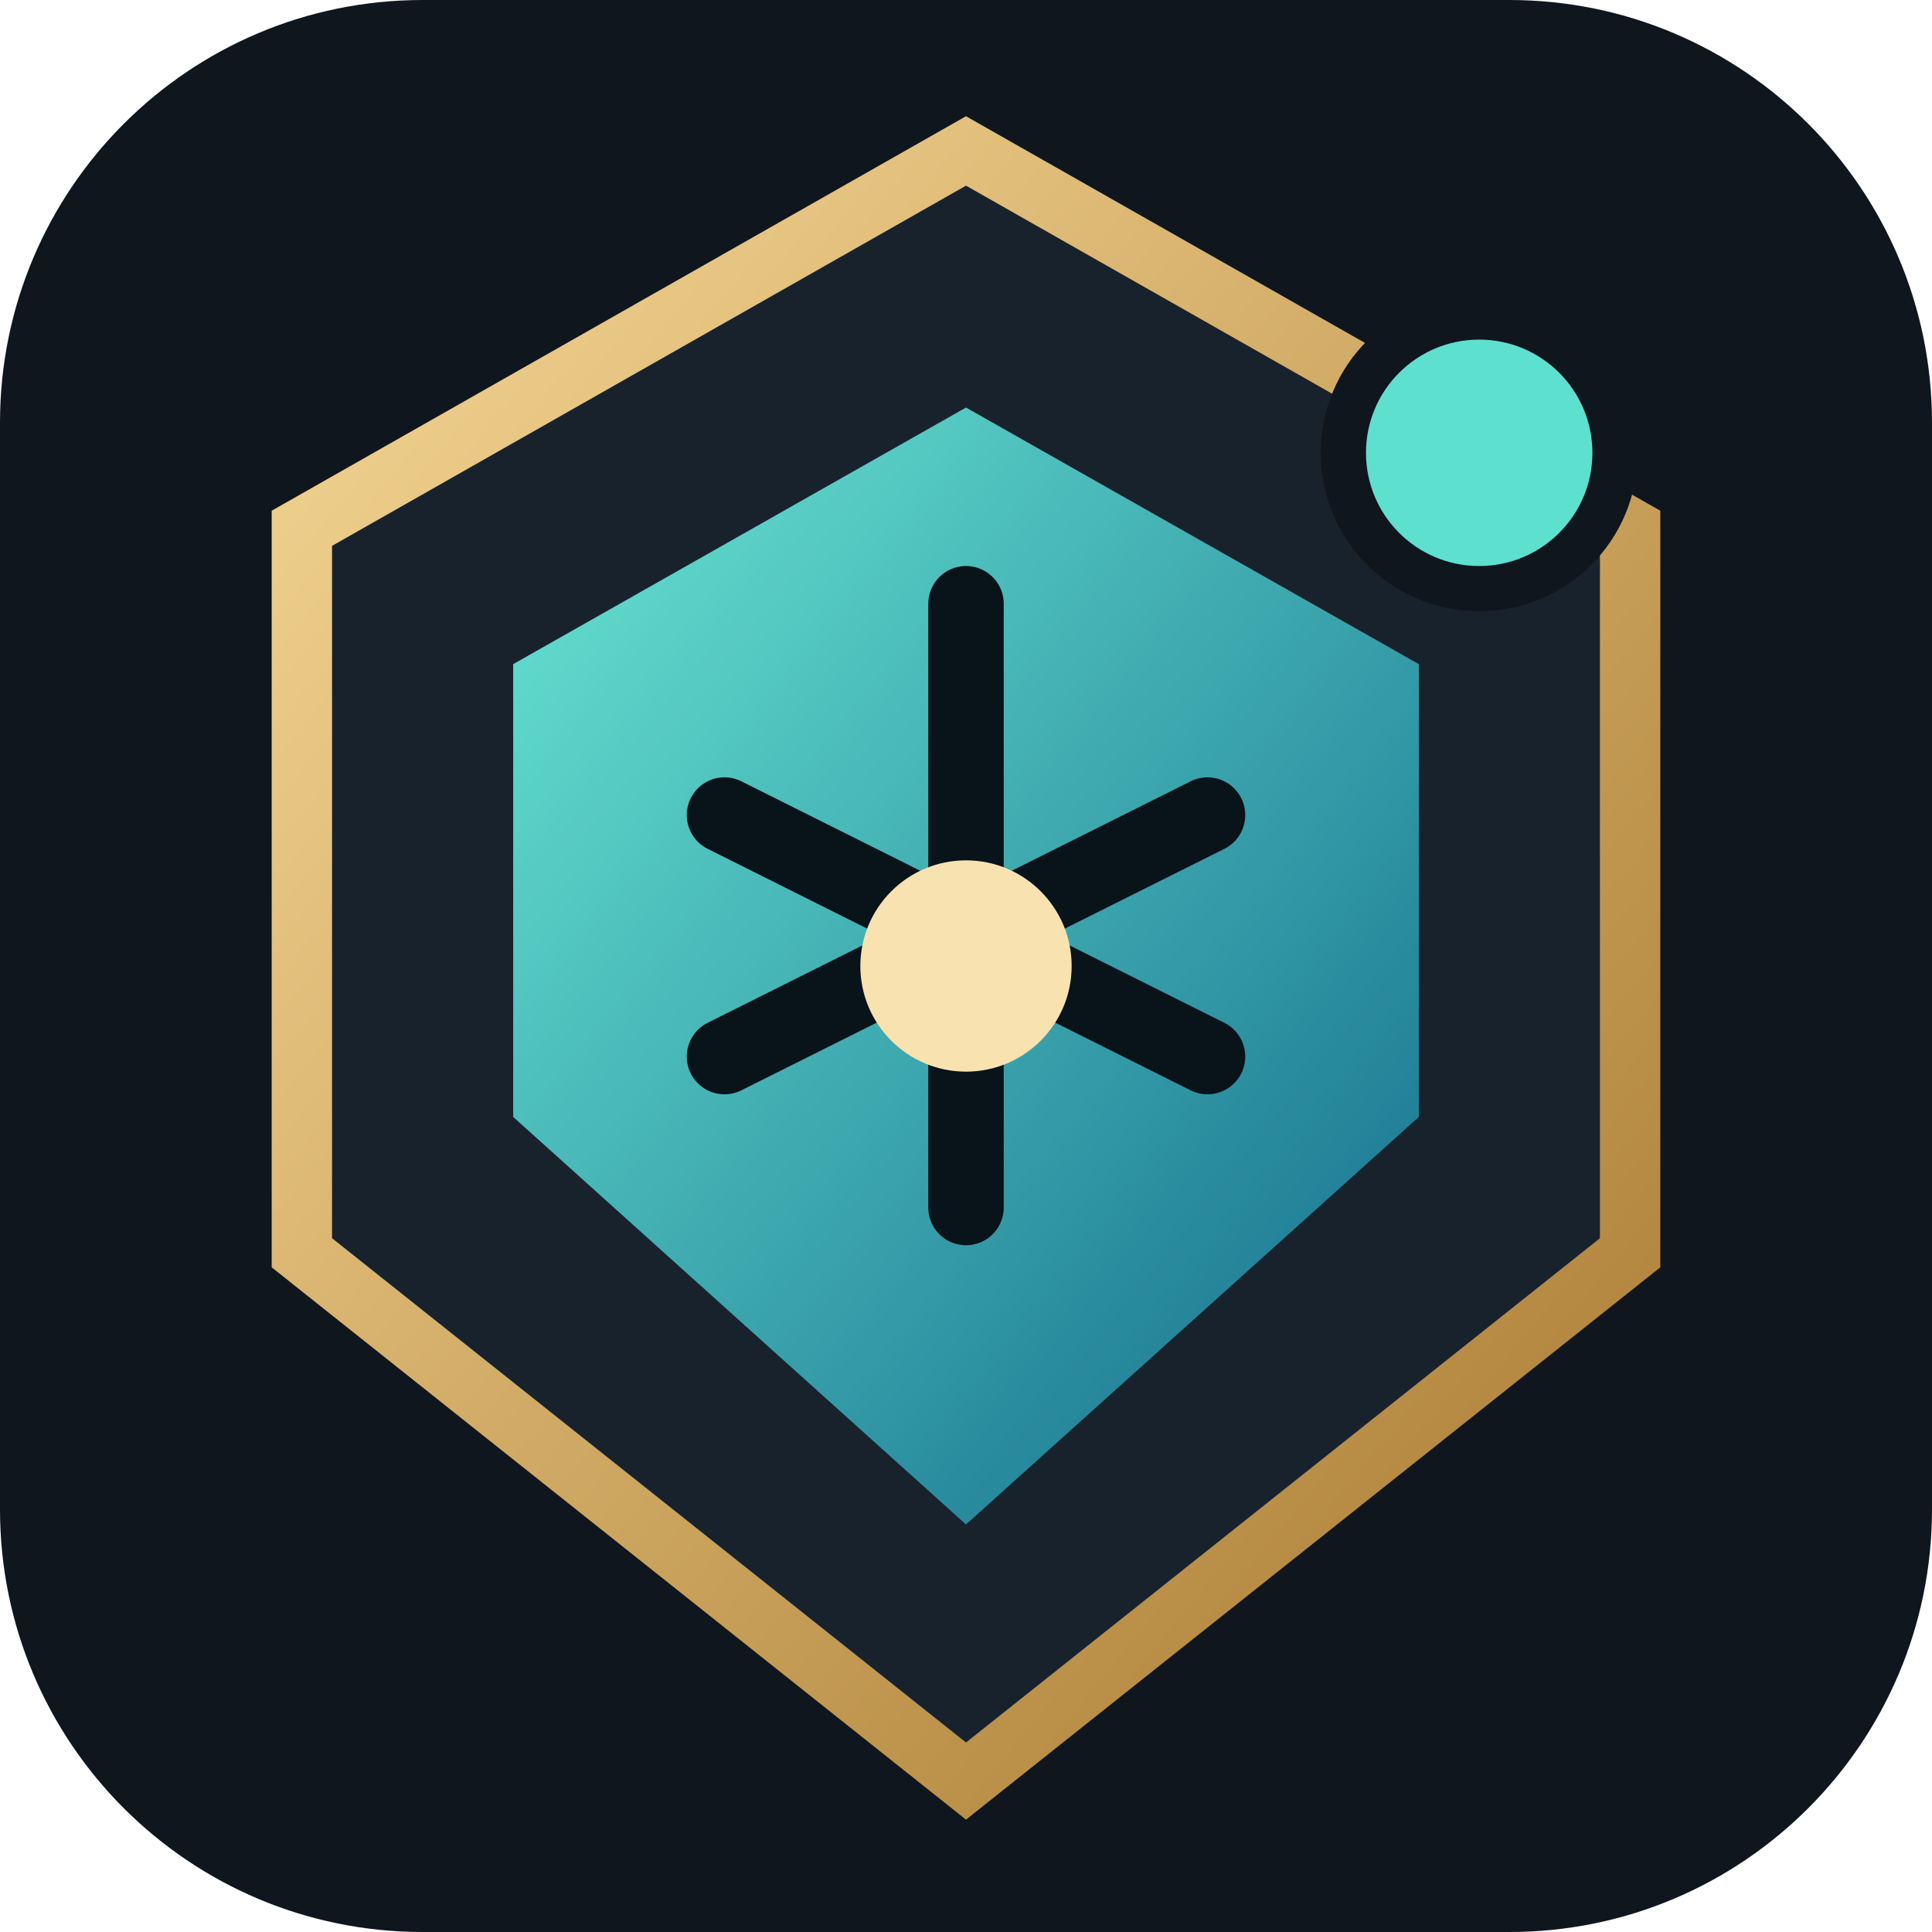
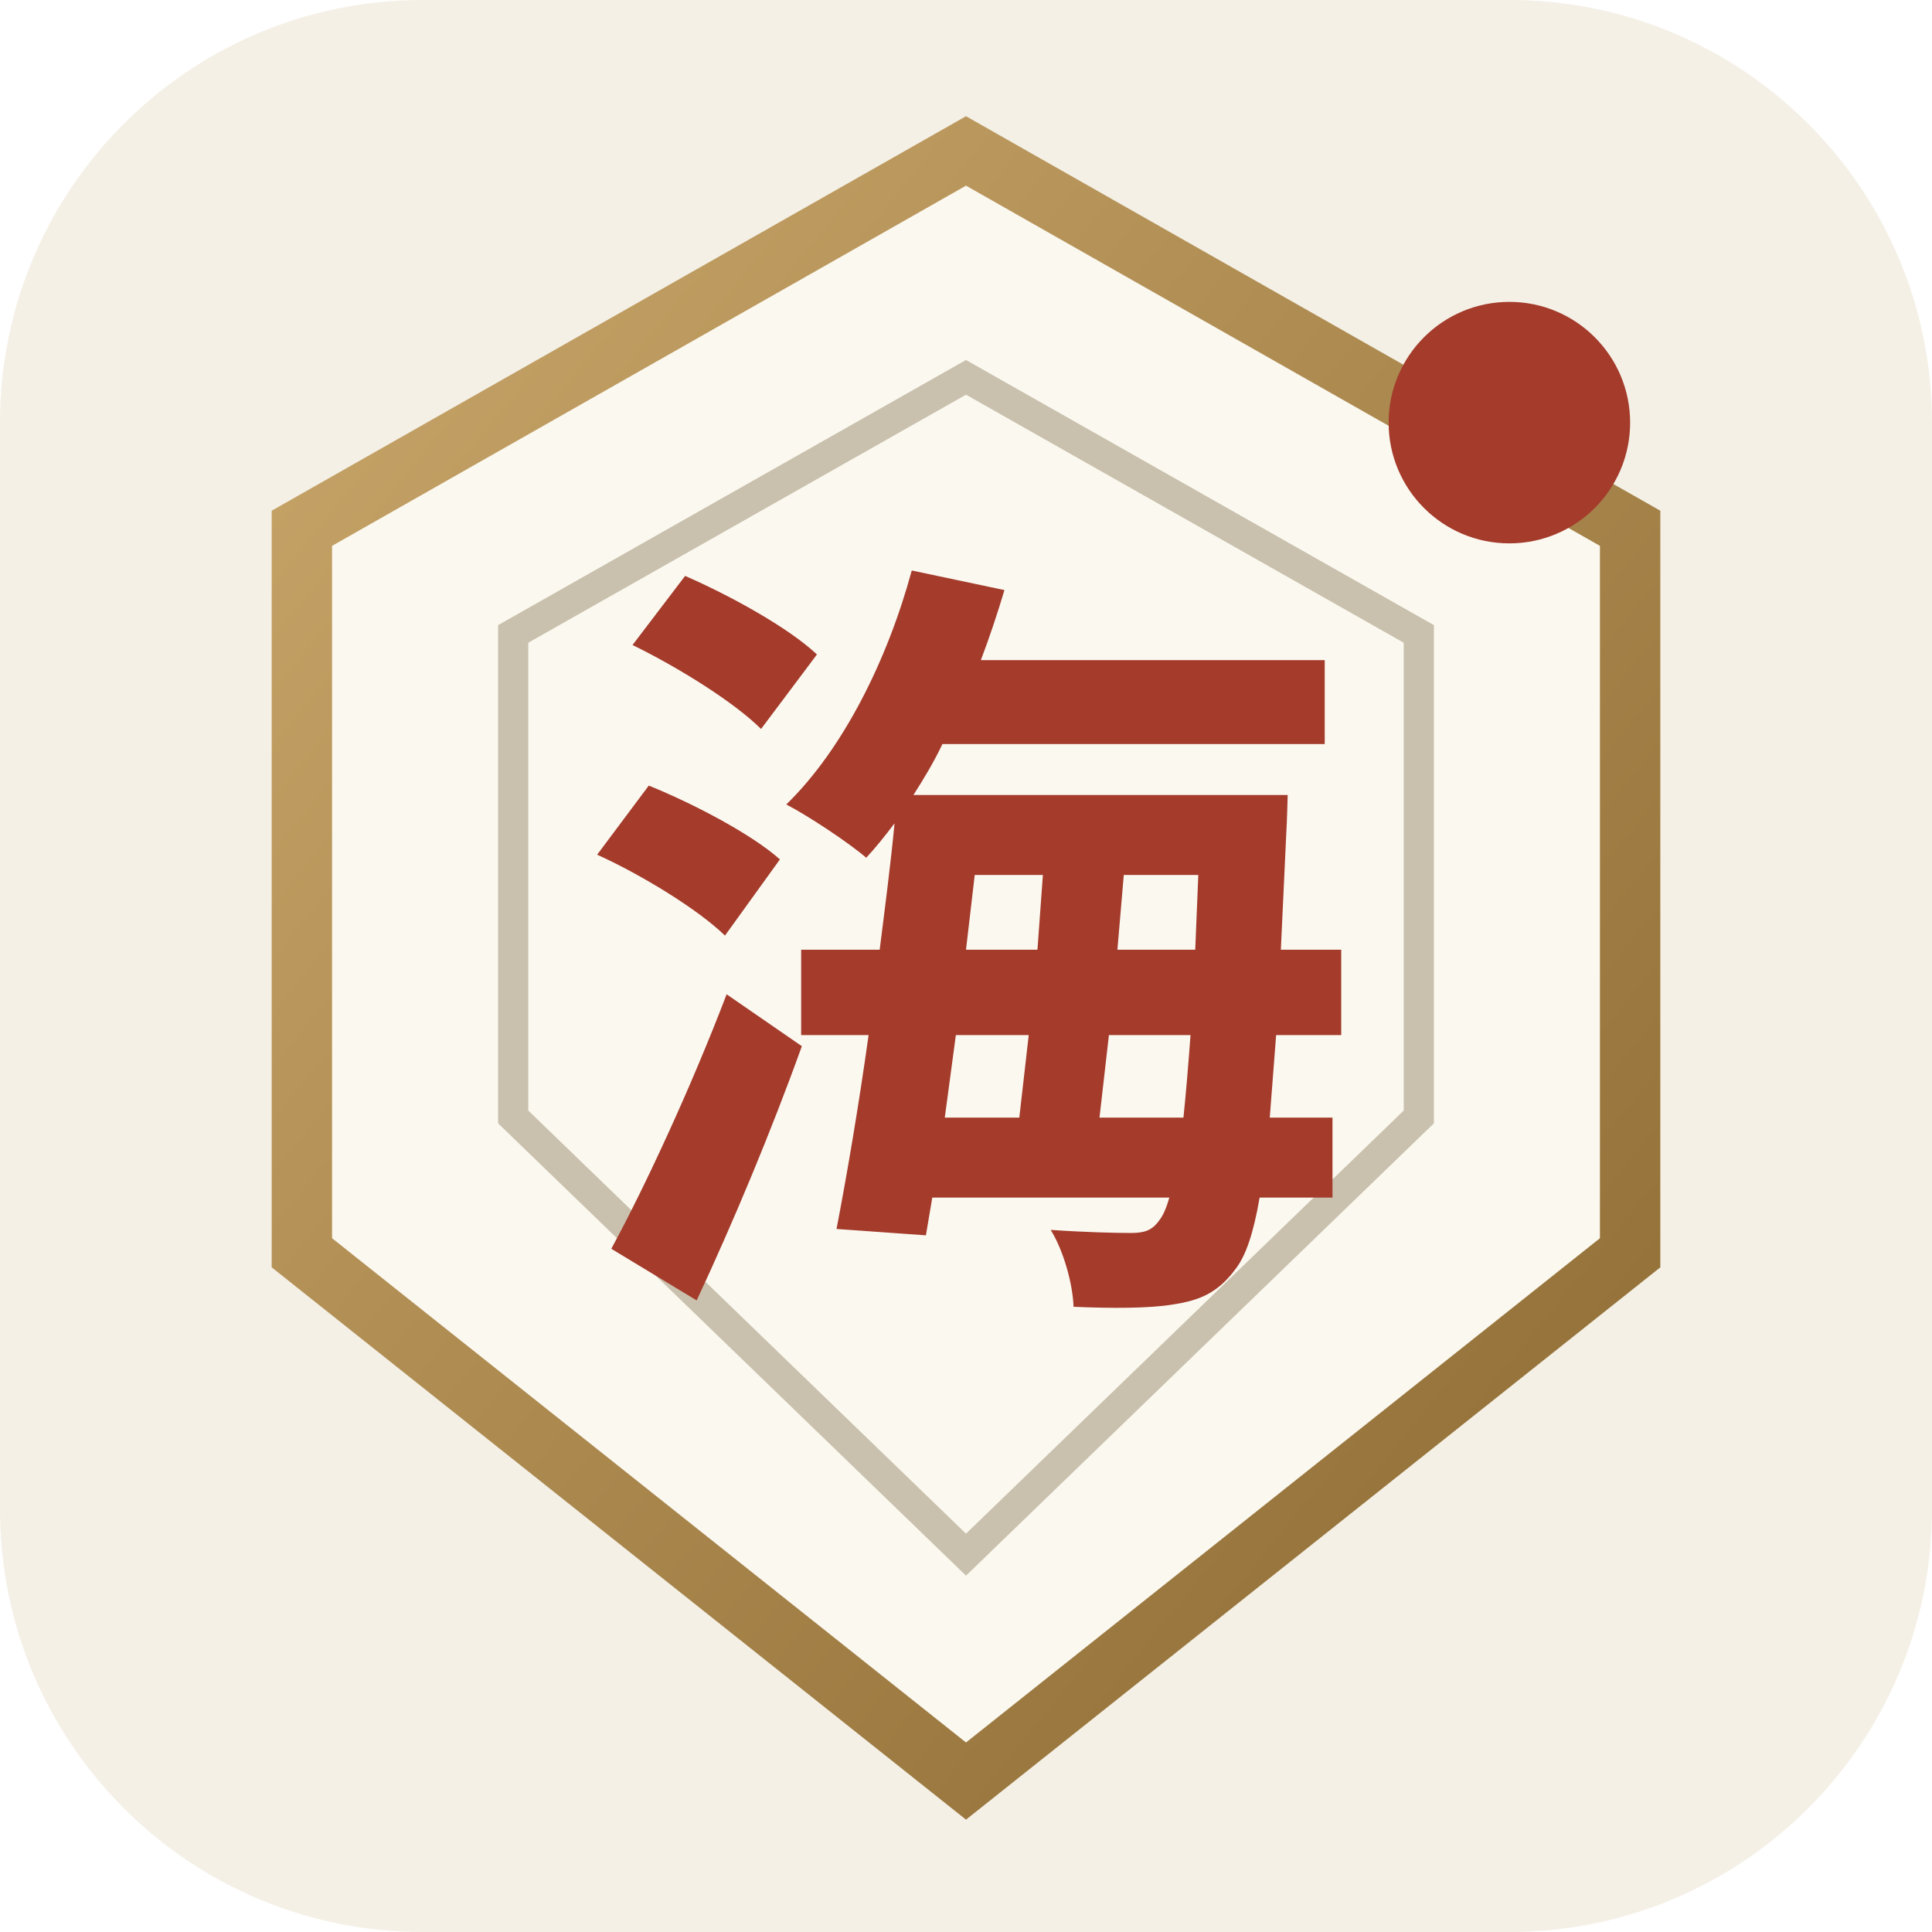
<svg xmlns="http://www.w3.org/2000/svg" width="128" height="128" viewBox="0 0 128 128" role="img" aria-label="ARAM Helper Online">
  <defs>
    <linearGradient id="gold" x1="0" y1="0" x2="1" y2="1">
-       <stop offset="0" stop-color="#f5d795" />
-       <stop offset="1" stop-color="#a97a31" />
-     </linearGradient>
-     <linearGradient id="blue" x1="0" y1="0" x2="1" y2="1">
-       <stop offset="0" stop-color="#6ff3dd" />
-       <stop offset="1" stop-color="#126f91" />
+       <stop offset="0" stop-color="#C9A66A" />
+       <stop offset="1" stop-color="#8C6A32" />
    </linearGradient>
  </defs>
-   <rect width="128" height="128" rx="28" fill="#10161d" />
-   <path d="M64 10 108 35v48L64 118 20 83V35Z" fill="#18222d" stroke="url(#gold)" stroke-width="4" />
-   <path d="M64 27 94 44v30L64 101 34 74V44Z" fill="url(#blue)" opacity="0.94" />
-   <path d="M64 40v40M48 54l32 16M80 54 48 70" stroke="#08131a" stroke-width="5" stroke-linecap="round" />
-   <circle cx="64" cy="64" r="7" fill="#f7e2b0" />
-   <circle cx="98" cy="30" r="9" fill="#5ee0cf" stroke="#10161d" stroke-width="3" />
+   <rect width="128" height="128" rx="28" fill="#F4F0E6" />
+   <path d="M64 10 108 35v48L64 118 20 83V35Z" fill="#FBF8F0" stroke="url(#gold)" stroke-width="4" />
+   <path d="M64 25 94 42v32L64 103 34 74V42Z" fill="none" stroke="#C9C1AD" stroke-width="2" />
+   <text x="64" y="82" text-anchor="middle" font-family="KaiTi, STKaiti, serif" font-size="52" font-weight="700" fill="#A43B2B">海</text>
+   <circle cx="100" cy="28" r="8" fill="#A43B2B" />
</svg>
